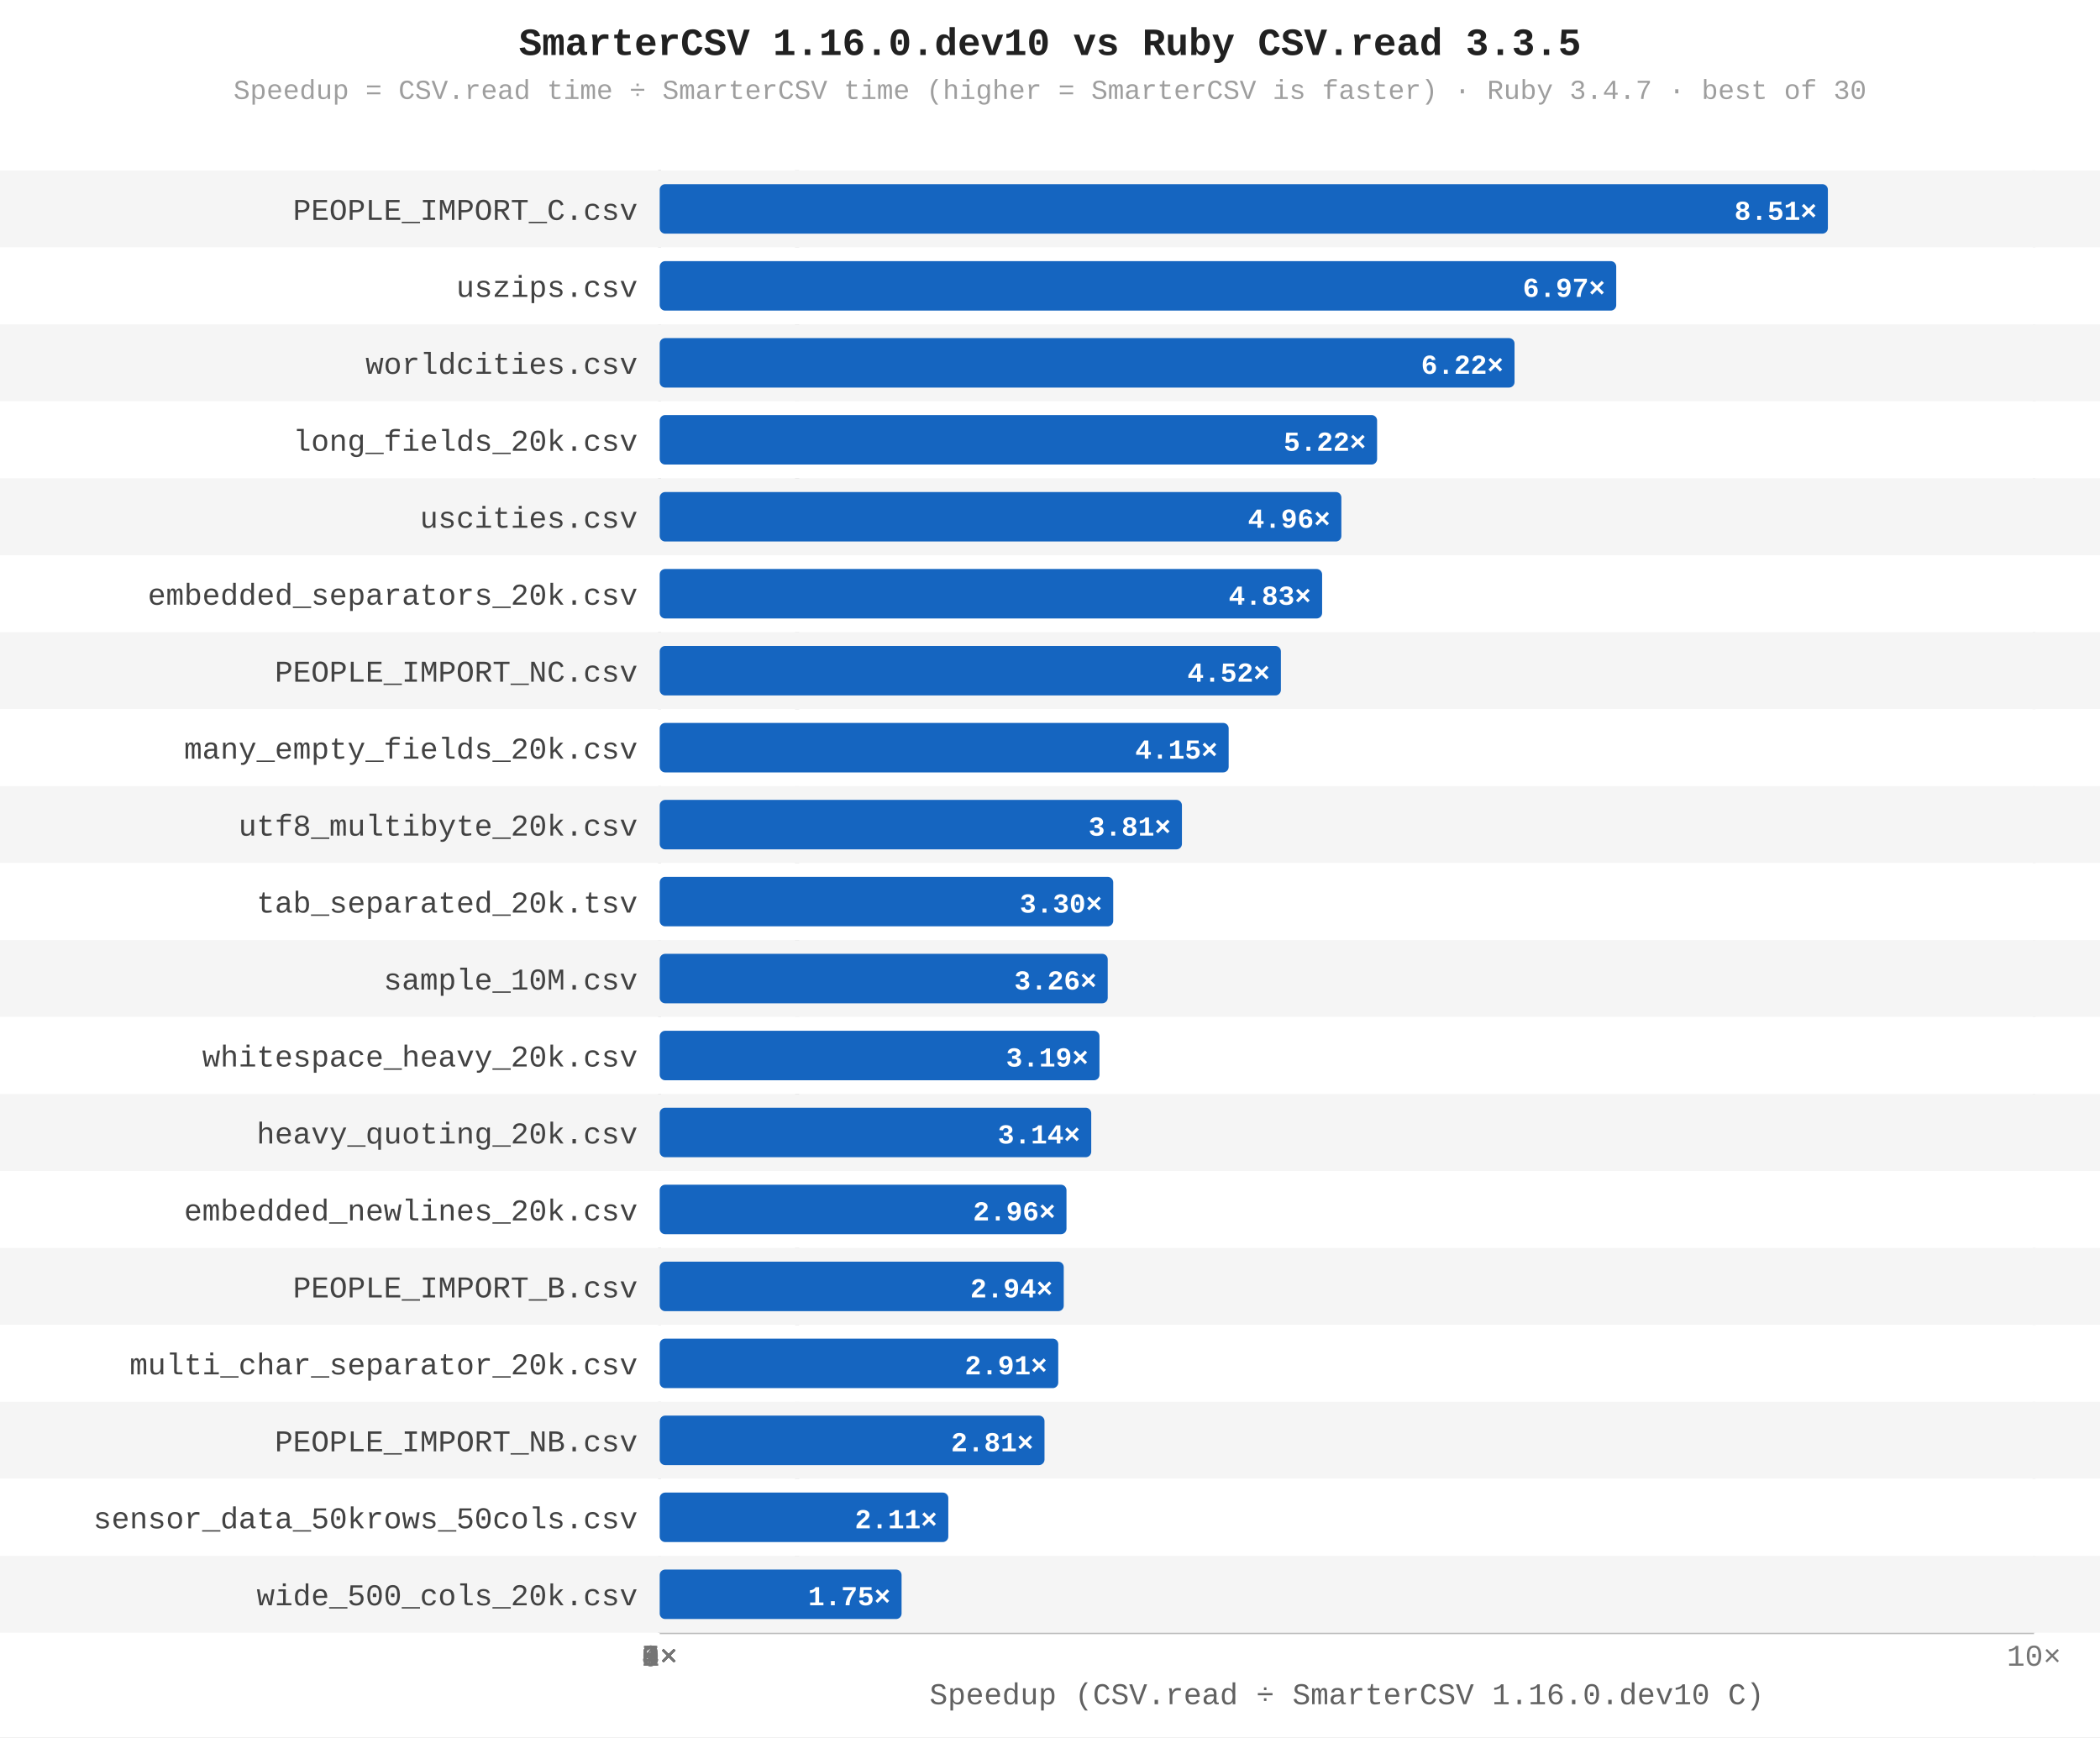
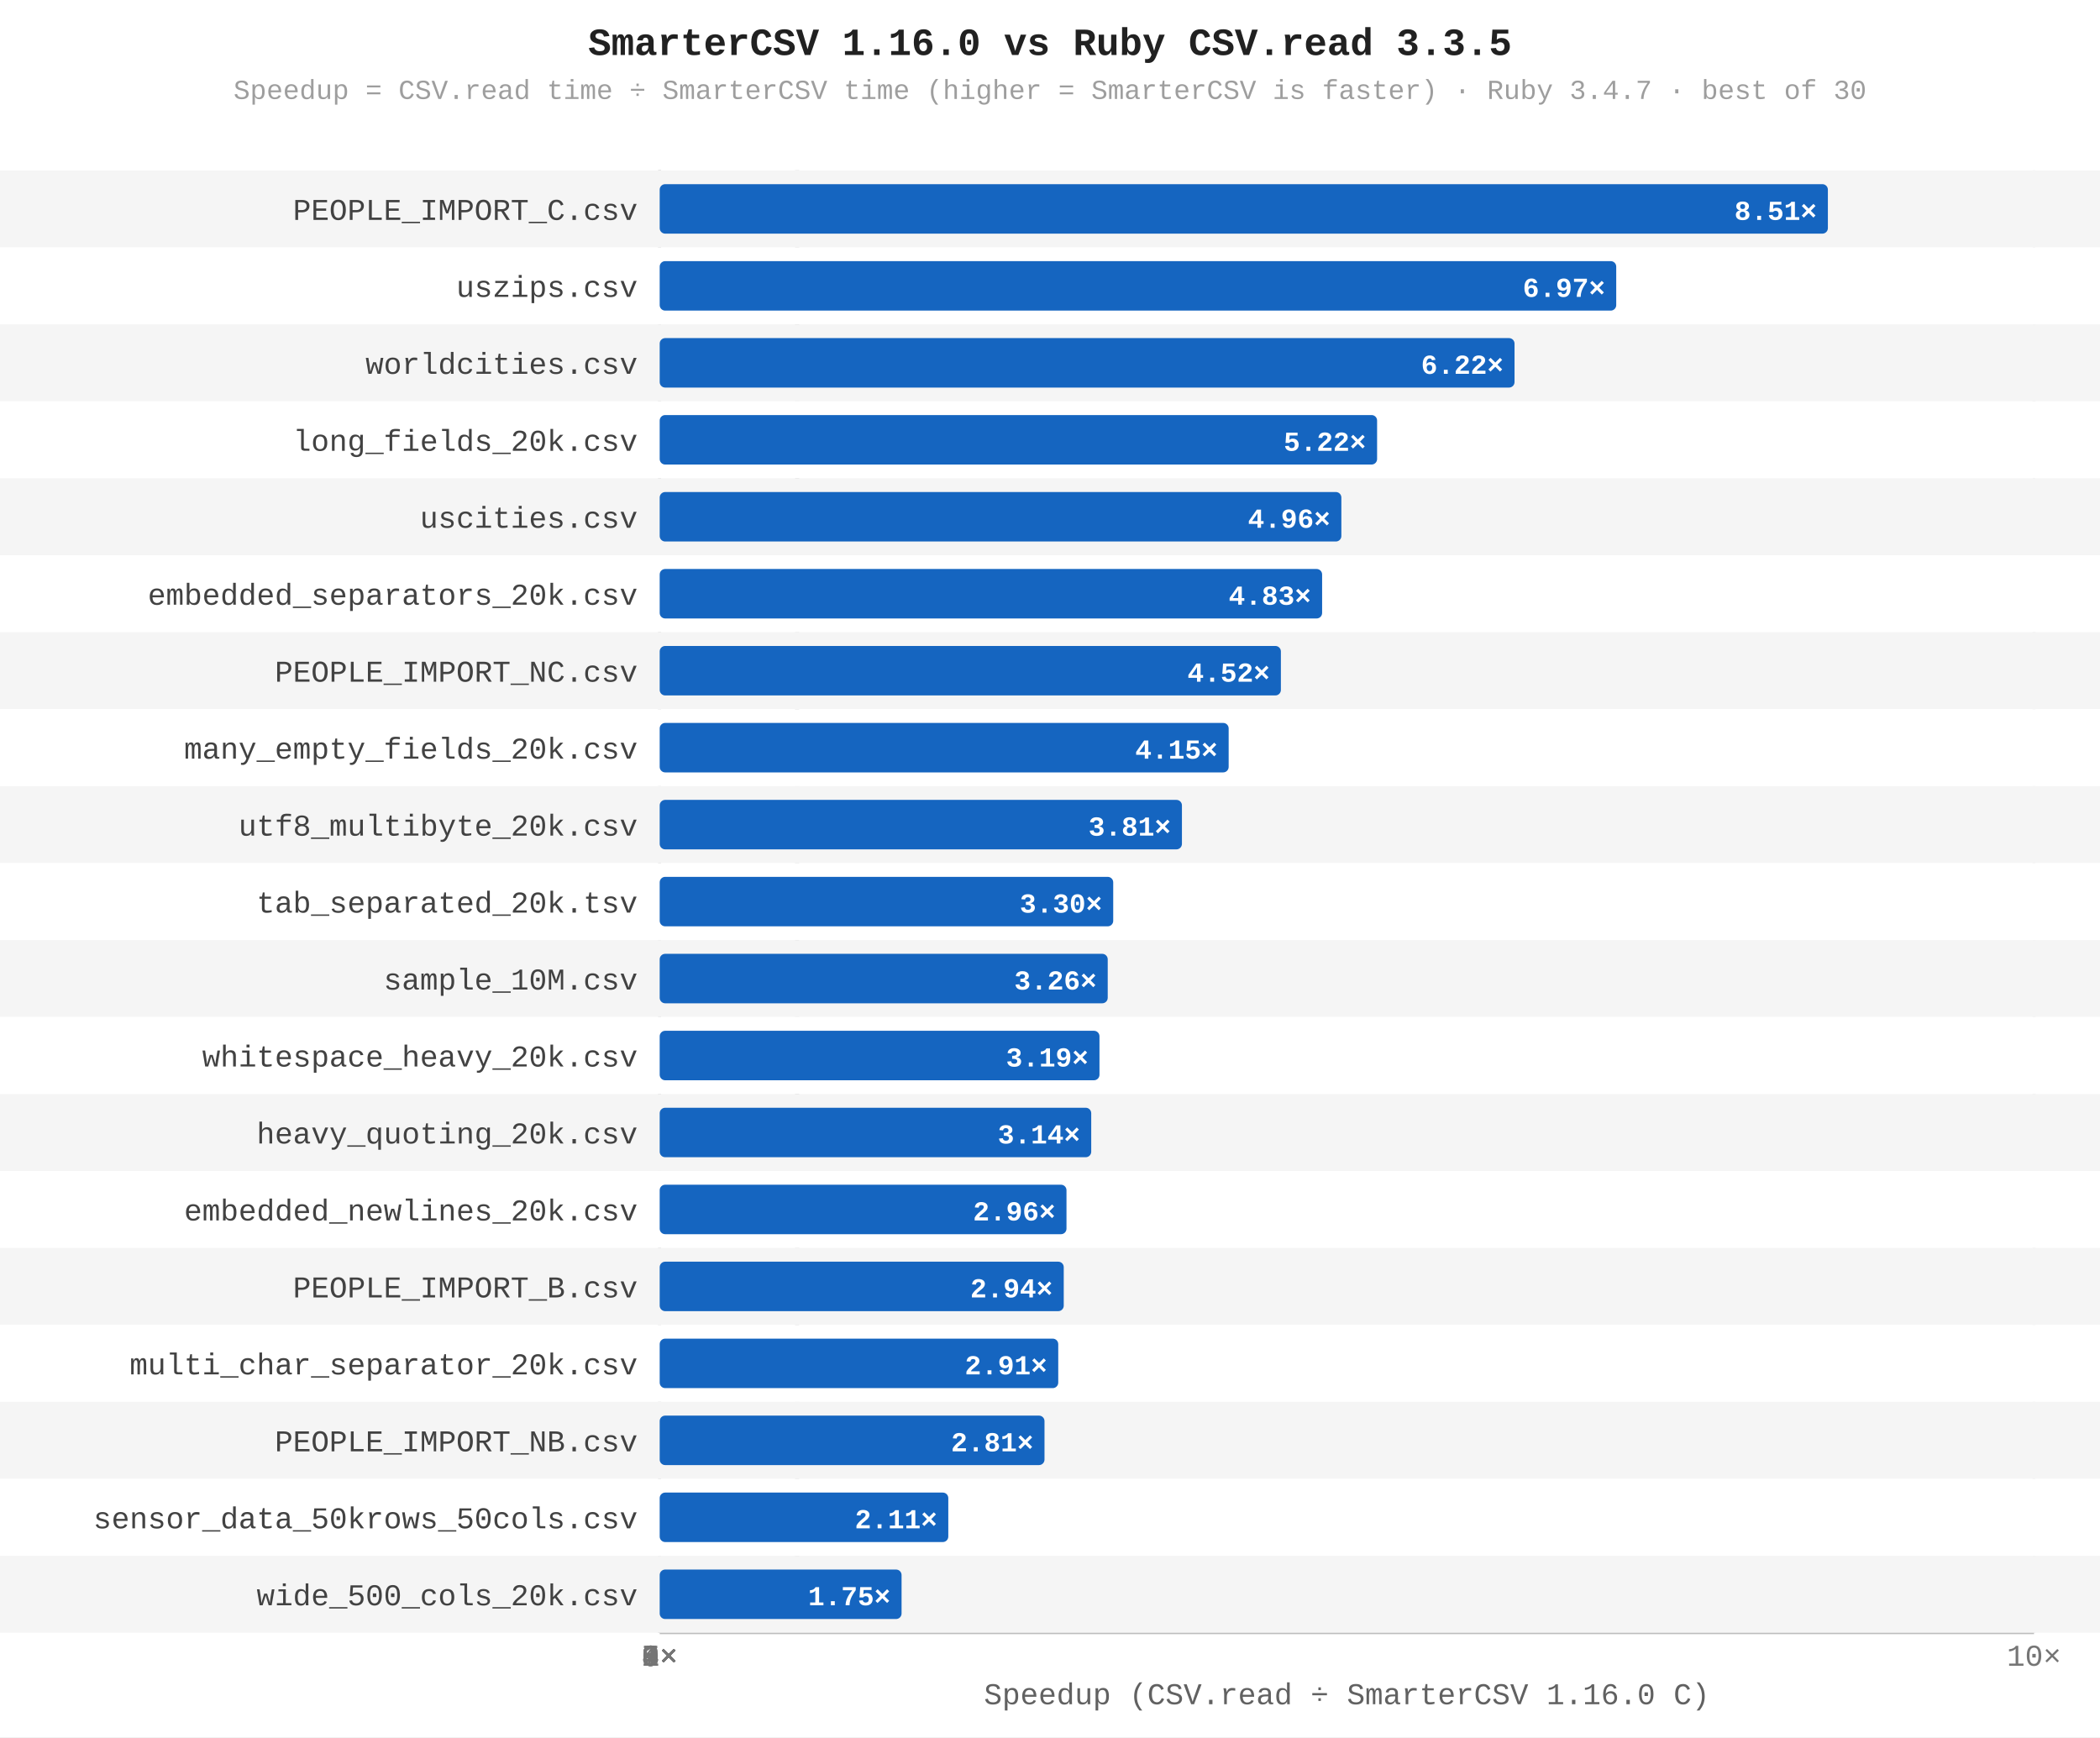
<svg xmlns="http://www.w3.org/2000/svg" width="764" height="632" font-family="ui-monospace, 'Cascadia Code', 'Courier New', monospace" font-size="12">
  <rect width="764" height="632" fill="#ffffff" />
-   <text x="382" y="20" text-anchor="middle" font-size="14" font-weight="bold" fill="#212121">SmarterCSV 1.16.0.dev10 vs Ruby CSV.read 3.3.5</text>
+   <text x="382" y="20" text-anchor="middle" font-size="14" font-weight="bold" fill="#212121">SmarterCSV 1.16.0 vs Ruby CSV.read 3.3.5</text>
  <text x="382" y="36" text-anchor="middle" font-size="10" fill="#9e9e9e">Speedup = CSV.read time ÷ SmarterCSV time  (higher = SmarterCSV is faster) · Ruby 3.4.7 · best of 30</text>
-   <text x="490" y="620" text-anchor="middle" font-size="11" fill="#616161">Speedup (CSV.read ÷ SmarterCSV 1.16.0.dev10 C)</text>
+   <text x="490" y="620" text-anchor="middle" font-size="11" fill="#616161">Speedup (CSV.read ÷ SmarterCSV 1.16.0 C)</text>
  <line x1="240" y1="62" x2="240" y2="594" stroke="#e0e0e0" stroke-width="1" />
  <text x="240" y="606" text-anchor="middle" font-size="11" fill="#757575">0×</text>
  <line x1="240" y1="62" x2="240" y2="594" stroke="#e0e0e0" stroke-width="1" />
  <text x="240" y="606" text-anchor="middle" font-size="11" fill="#757575">1×</text>
  <line x1="240" y1="62" x2="240" y2="594" stroke="#e0e0e0" stroke-width="1" />
  <text x="240" y="606" text-anchor="middle" font-size="11" fill="#757575">2×</text>
  <line x1="240" y1="62" x2="240" y2="594" stroke="#e0e0e0" stroke-width="1" />
  <text x="240" y="606" text-anchor="middle" font-size="11" fill="#757575">3×</text>
  <line x1="240" y1="62" x2="240" y2="594" stroke="#e0e0e0" stroke-width="1" />
  <text x="240" y="606" text-anchor="middle" font-size="11" fill="#757575">4×</text>
  <line x1="240" y1="62" x2="240" y2="594" stroke="#e0e0e0" stroke-width="1" />
  <text x="240" y="606" text-anchor="middle" font-size="11" fill="#757575">5×</text>
  <line x1="240" y1="62" x2="240" y2="594" stroke="#e0e0e0" stroke-width="1" />
  <text x="240" y="606" text-anchor="middle" font-size="11" fill="#757575">6×</text>
  <line x1="240" y1="62" x2="240" y2="594" stroke="#e0e0e0" stroke-width="1" />
  <text x="240" y="606" text-anchor="middle" font-size="11" fill="#757575">7×</text>
  <line x1="240" y1="62" x2="240" y2="594" stroke="#e0e0e0" stroke-width="1" />
  <text x="240" y="606" text-anchor="middle" font-size="11" fill="#757575">8×</text>
  <line x1="240" y1="62" x2="240" y2="594" stroke="#e0e0e0" stroke-width="1" />
  <text x="240" y="606" text-anchor="middle" font-size="11" fill="#757575">9×</text>
  <line x1="740" y1="62" x2="740" y2="594" stroke="#e0e0e0" stroke-width="1" />
  <text x="740" y="606" text-anchor="middle" font-size="11" fill="#757575">10×</text>
  <line x1="290" y1="62" x2="290" y2="594" stroke="#9e9e9e" stroke-width="1.5" stroke-dasharray="4,3" />
  <line x1="240" y1="594" x2="740" y2="594" stroke="#bdbdbd" stroke-width="1" />
  <line x1="240" y1="62" x2="240" y2="594" stroke="#bdbdbd" stroke-width="1" />
  <rect x="0" y="62" width="764" height="28" fill="#f5f5f5" />
  <text x="232" y="80" text-anchor="end" font-size="11" fill="#424242">PEOPLE_IMPORT_C.csv</text>
  <rect x="240" y="67" width="425" height="18" fill="#1565C0" rx="2" />
  <text x="661" y="80" text-anchor="end" font-size="10" fill="#ffffff" font-weight="bold">8.51×</text>
  <rect x="0" y="90" width="764" height="28" fill="#ffffff" />
  <text x="232" y="108" text-anchor="end" font-size="11" fill="#424242">uszips.csv</text>
  <rect x="240" y="95" width="348" height="18" fill="#1565C0" rx="2" />
  <text x="584" y="108" text-anchor="end" font-size="10" fill="#ffffff" font-weight="bold">6.97×</text>
  <rect x="0" y="118" width="764" height="28" fill="#f5f5f5" />
  <text x="232" y="136" text-anchor="end" font-size="11" fill="#424242">worldcities.csv</text>
  <rect x="240" y="123" width="311" height="18" fill="#1565C0" rx="2" />
  <text x="547" y="136" text-anchor="end" font-size="10" fill="#ffffff" font-weight="bold">6.22×</text>
  <rect x="0" y="146" width="764" height="28" fill="#ffffff" />
  <text x="232" y="164" text-anchor="end" font-size="11" fill="#424242">long_fields_20k.csv</text>
  <rect x="240" y="151" width="261" height="18" fill="#1565C0" rx="2" />
  <text x="497" y="164" text-anchor="end" font-size="10" fill="#ffffff" font-weight="bold">5.22×</text>
  <rect x="0" y="174" width="764" height="28" fill="#f5f5f5" />
  <text x="232" y="192" text-anchor="end" font-size="11" fill="#424242">uscities.csv</text>
  <rect x="240" y="179" width="248" height="18" fill="#1565C0" rx="2" />
  <text x="484" y="192" text-anchor="end" font-size="10" fill="#ffffff" font-weight="bold">4.96×</text>
  <rect x="0" y="202" width="764" height="28" fill="#ffffff" />
  <text x="232" y="220" text-anchor="end" font-size="11" fill="#424242">embedded_separators_20k.csv</text>
  <rect x="240" y="207" width="241" height="18" fill="#1565C0" rx="2" />
  <text x="477" y="220" text-anchor="end" font-size="10" fill="#ffffff" font-weight="bold">4.83×</text>
  <rect x="0" y="230" width="764" height="28" fill="#f5f5f5" />
  <text x="232" y="248" text-anchor="end" font-size="11" fill="#424242">PEOPLE_IMPORT_NC.csv</text>
  <rect x="240" y="235" width="226" height="18" fill="#1565C0" rx="2" />
  <text x="462" y="248" text-anchor="end" font-size="10" fill="#ffffff" font-weight="bold">4.52×</text>
  <rect x="0" y="258" width="764" height="28" fill="#ffffff" />
  <text x="232" y="276" text-anchor="end" font-size="11" fill="#424242">many_empty_fields_20k.csv</text>
  <rect x="240" y="263" width="207" height="18" fill="#1565C0" rx="2" />
  <text x="443" y="276" text-anchor="end" font-size="10" fill="#ffffff" font-weight="bold">4.15×</text>
  <rect x="0" y="286" width="764" height="28" fill="#f5f5f5" />
  <text x="232" y="304" text-anchor="end" font-size="11" fill="#424242">utf8_multibyte_20k.csv</text>
  <rect x="240" y="291" width="190" height="18" fill="#1565C0" rx="2" />
  <text x="426" y="304" text-anchor="end" font-size="10" fill="#ffffff" font-weight="bold">3.81×</text>
  <rect x="0" y="314" width="764" height="28" fill="#ffffff" />
  <text x="232" y="332" text-anchor="end" font-size="11" fill="#424242">tab_separated_20k.tsv</text>
  <rect x="240" y="319" width="165" height="18" fill="#1565C0" rx="2" />
  <text x="401" y="332" text-anchor="end" font-size="10" fill="#ffffff" font-weight="bold">3.30×</text>
  <rect x="0" y="342" width="764" height="28" fill="#f5f5f5" />
  <text x="232" y="360" text-anchor="end" font-size="11" fill="#424242">sample_10M.csv</text>
  <rect x="240" y="347" width="163" height="18" fill="#1565C0" rx="2" />
  <text x="399" y="360" text-anchor="end" font-size="10" fill="#ffffff" font-weight="bold">3.26×</text>
  <rect x="0" y="370" width="764" height="28" fill="#ffffff" />
  <text x="232" y="388" text-anchor="end" font-size="11" fill="#424242">whitespace_heavy_20k.csv</text>
  <rect x="240" y="375" width="160" height="18" fill="#1565C0" rx="2" />
  <text x="396" y="388" text-anchor="end" font-size="10" fill="#ffffff" font-weight="bold">3.19×</text>
  <rect x="0" y="398" width="764" height="28" fill="#f5f5f5" />
  <text x="232" y="416" text-anchor="end" font-size="11" fill="#424242">heavy_quoting_20k.csv</text>
  <rect x="240" y="403" width="157" height="18" fill="#1565C0" rx="2" />
  <text x="393" y="416" text-anchor="end" font-size="10" fill="#ffffff" font-weight="bold">3.14×</text>
  <rect x="0" y="426" width="764" height="28" fill="#ffffff" />
  <text x="232" y="444" text-anchor="end" font-size="11" fill="#424242">embedded_newlines_20k.csv</text>
  <rect x="240" y="431" width="148" height="18" fill="#1565C0" rx="2" />
  <text x="384" y="444" text-anchor="end" font-size="10" fill="#ffffff" font-weight="bold">2.96×</text>
  <rect x="0" y="454" width="764" height="28" fill="#f5f5f5" />
  <text x="232" y="472" text-anchor="end" font-size="11" fill="#424242">PEOPLE_IMPORT_B.csv</text>
  <rect x="240" y="459" width="147" height="18" fill="#1565C0" rx="2" />
  <text x="383" y="472" text-anchor="end" font-size="10" fill="#ffffff" font-weight="bold">2.94×</text>
  <rect x="0" y="482" width="764" height="28" fill="#ffffff" />
  <text x="232" y="500" text-anchor="end" font-size="11" fill="#424242">multi_char_separator_20k.csv</text>
  <rect x="240" y="487" width="145" height="18" fill="#1565C0" rx="2" />
  <text x="381" y="500" text-anchor="end" font-size="10" fill="#ffffff" font-weight="bold">2.91×</text>
  <rect x="0" y="510" width="764" height="28" fill="#f5f5f5" />
  <text x="232" y="528" text-anchor="end" font-size="11" fill="#424242">PEOPLE_IMPORT_NB.csv</text>
  <rect x="240" y="515" width="140" height="18" fill="#1565C0" rx="2" />
  <text x="376" y="528" text-anchor="end" font-size="10" fill="#ffffff" font-weight="bold">2.81×</text>
  <rect x="0" y="538" width="764" height="28" fill="#ffffff" />
  <text x="232" y="556" text-anchor="end" font-size="11" fill="#424242">sensor_data_50krows_50cols.csv</text>
  <rect x="240" y="543" width="105" height="18" fill="#1565C0" rx="2" />
  <text x="341" y="556" text-anchor="end" font-size="10" fill="#ffffff" font-weight="bold">2.11×</text>
  <rect x="0" y="566" width="764" height="28" fill="#f5f5f5" />
  <text x="232" y="584" text-anchor="end" font-size="11" fill="#424242">wide_500_cols_20k.csv</text>
  <rect x="240" y="571" width="88" height="18" fill="#1565C0" rx="2" />
  <text x="324" y="584" text-anchor="end" font-size="10" fill="#ffffff" font-weight="bold">1.75×</text>
</svg>
